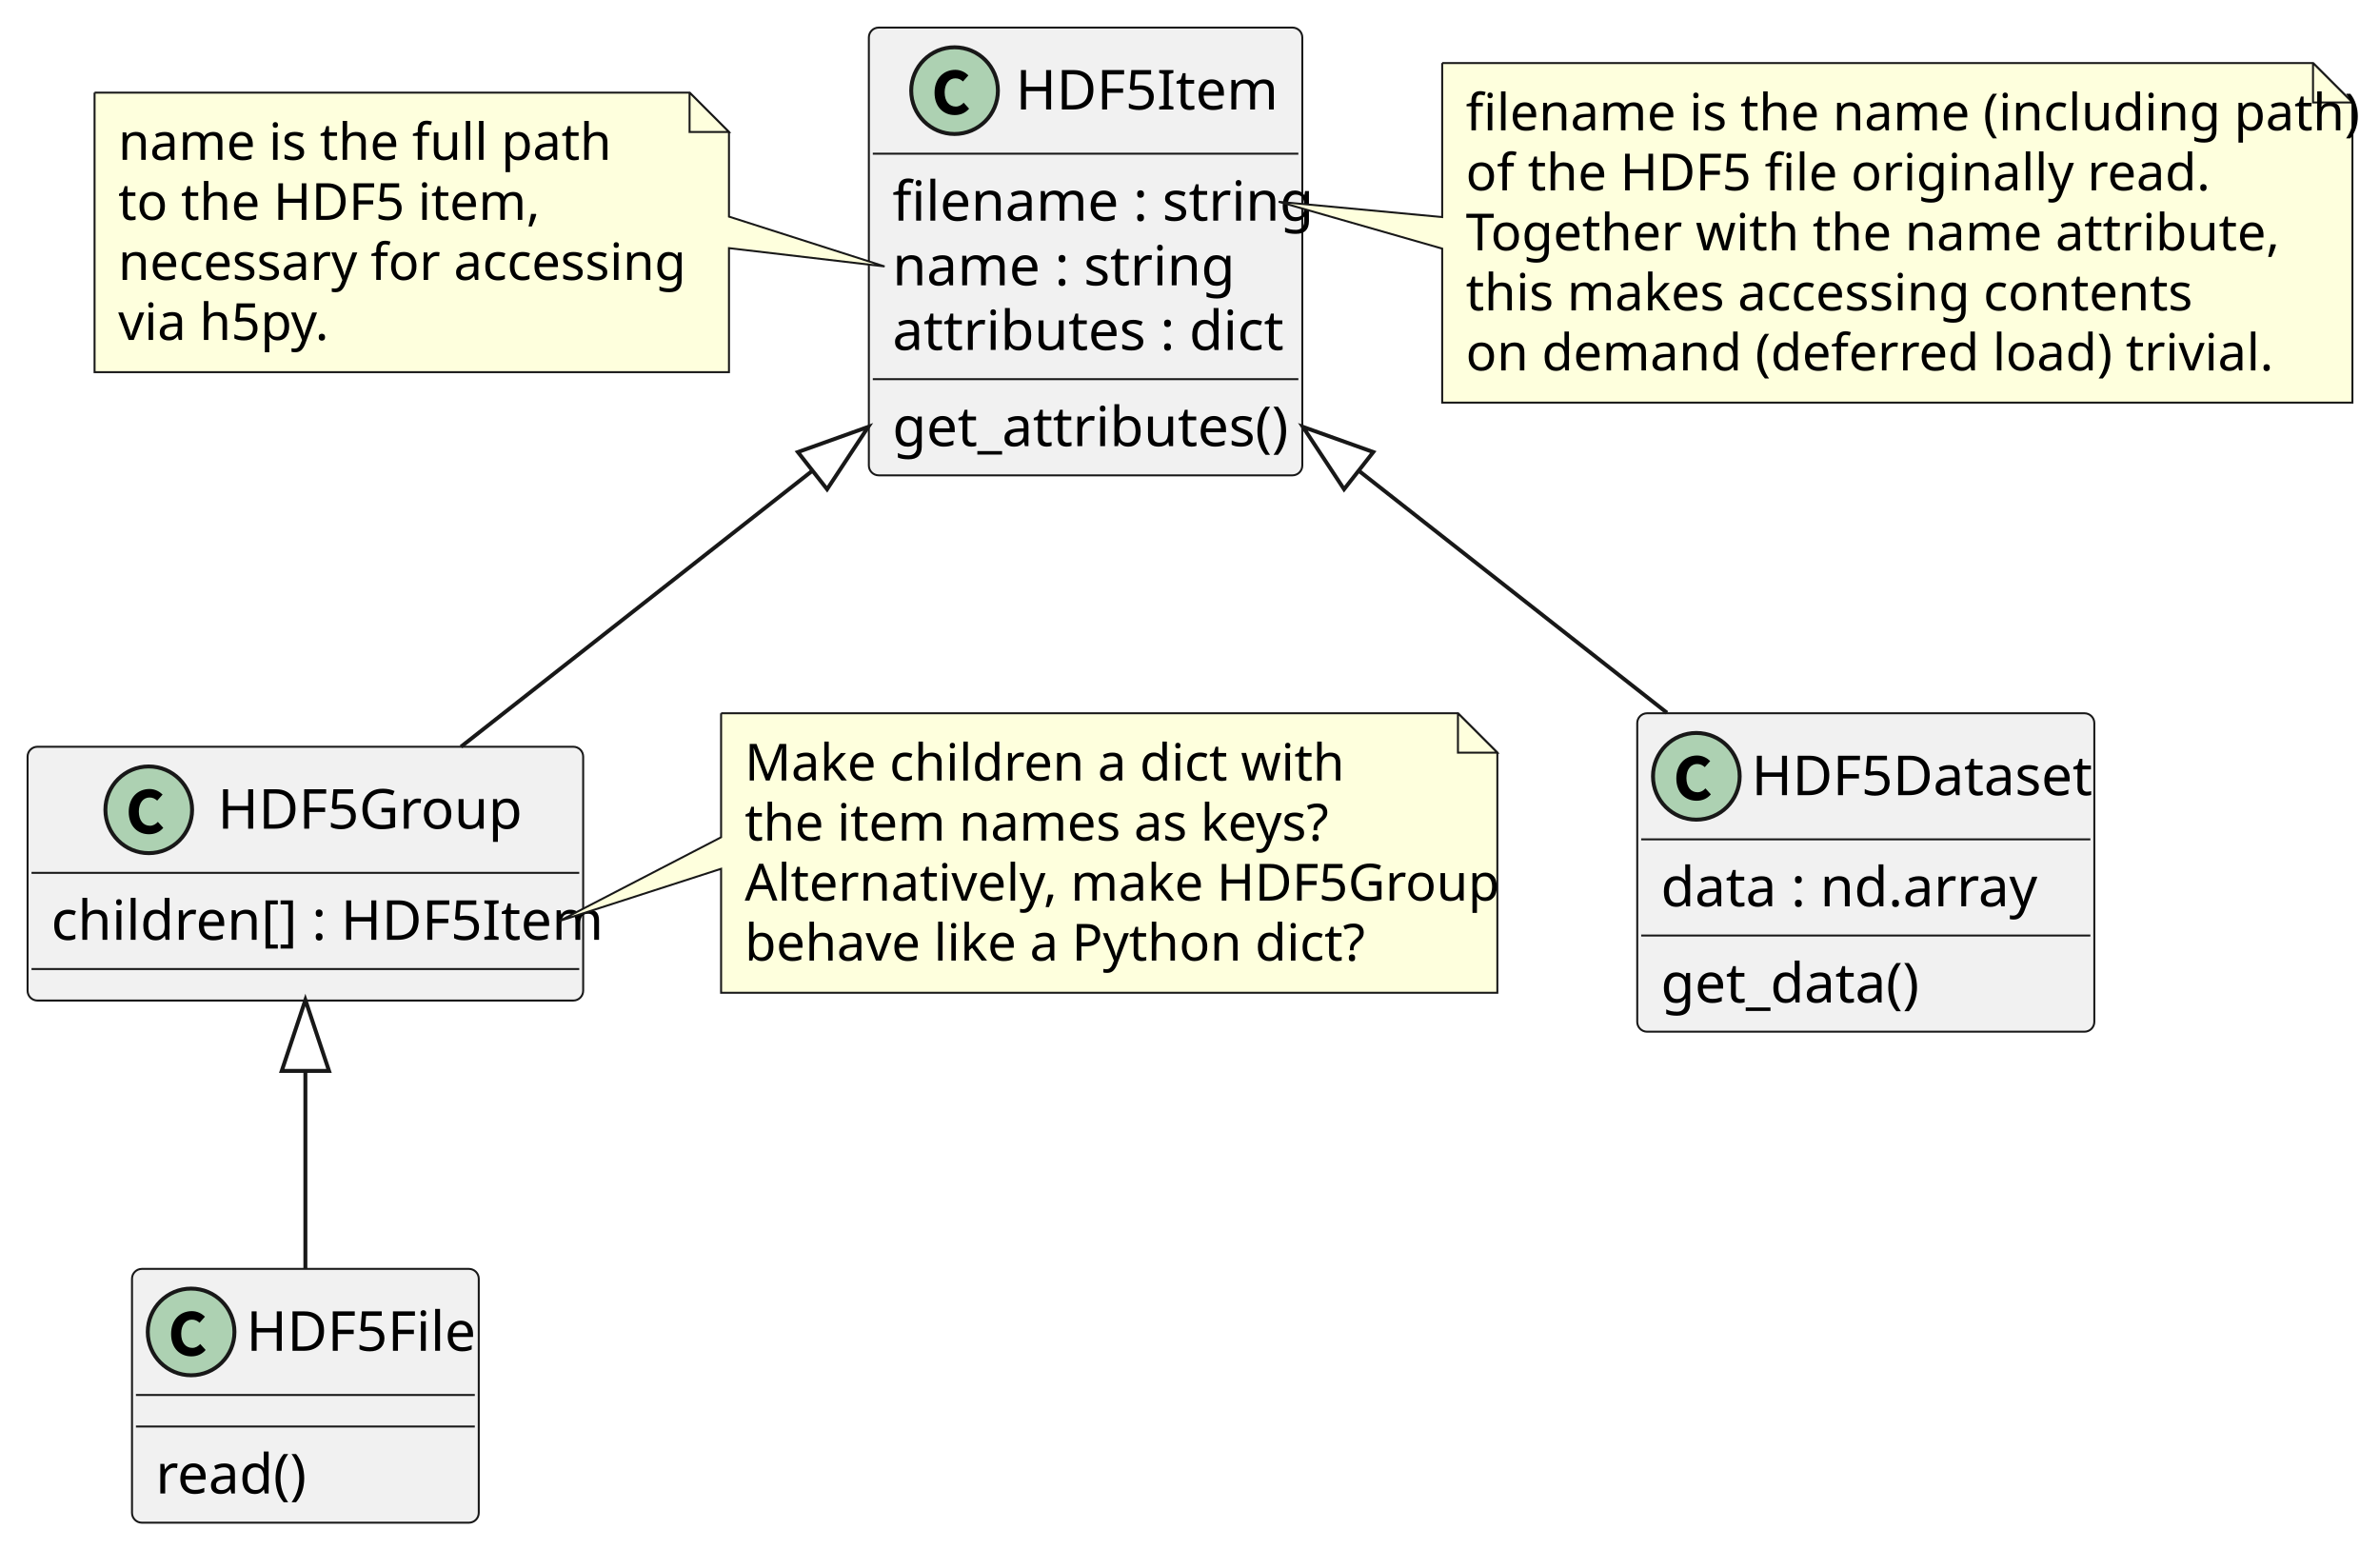
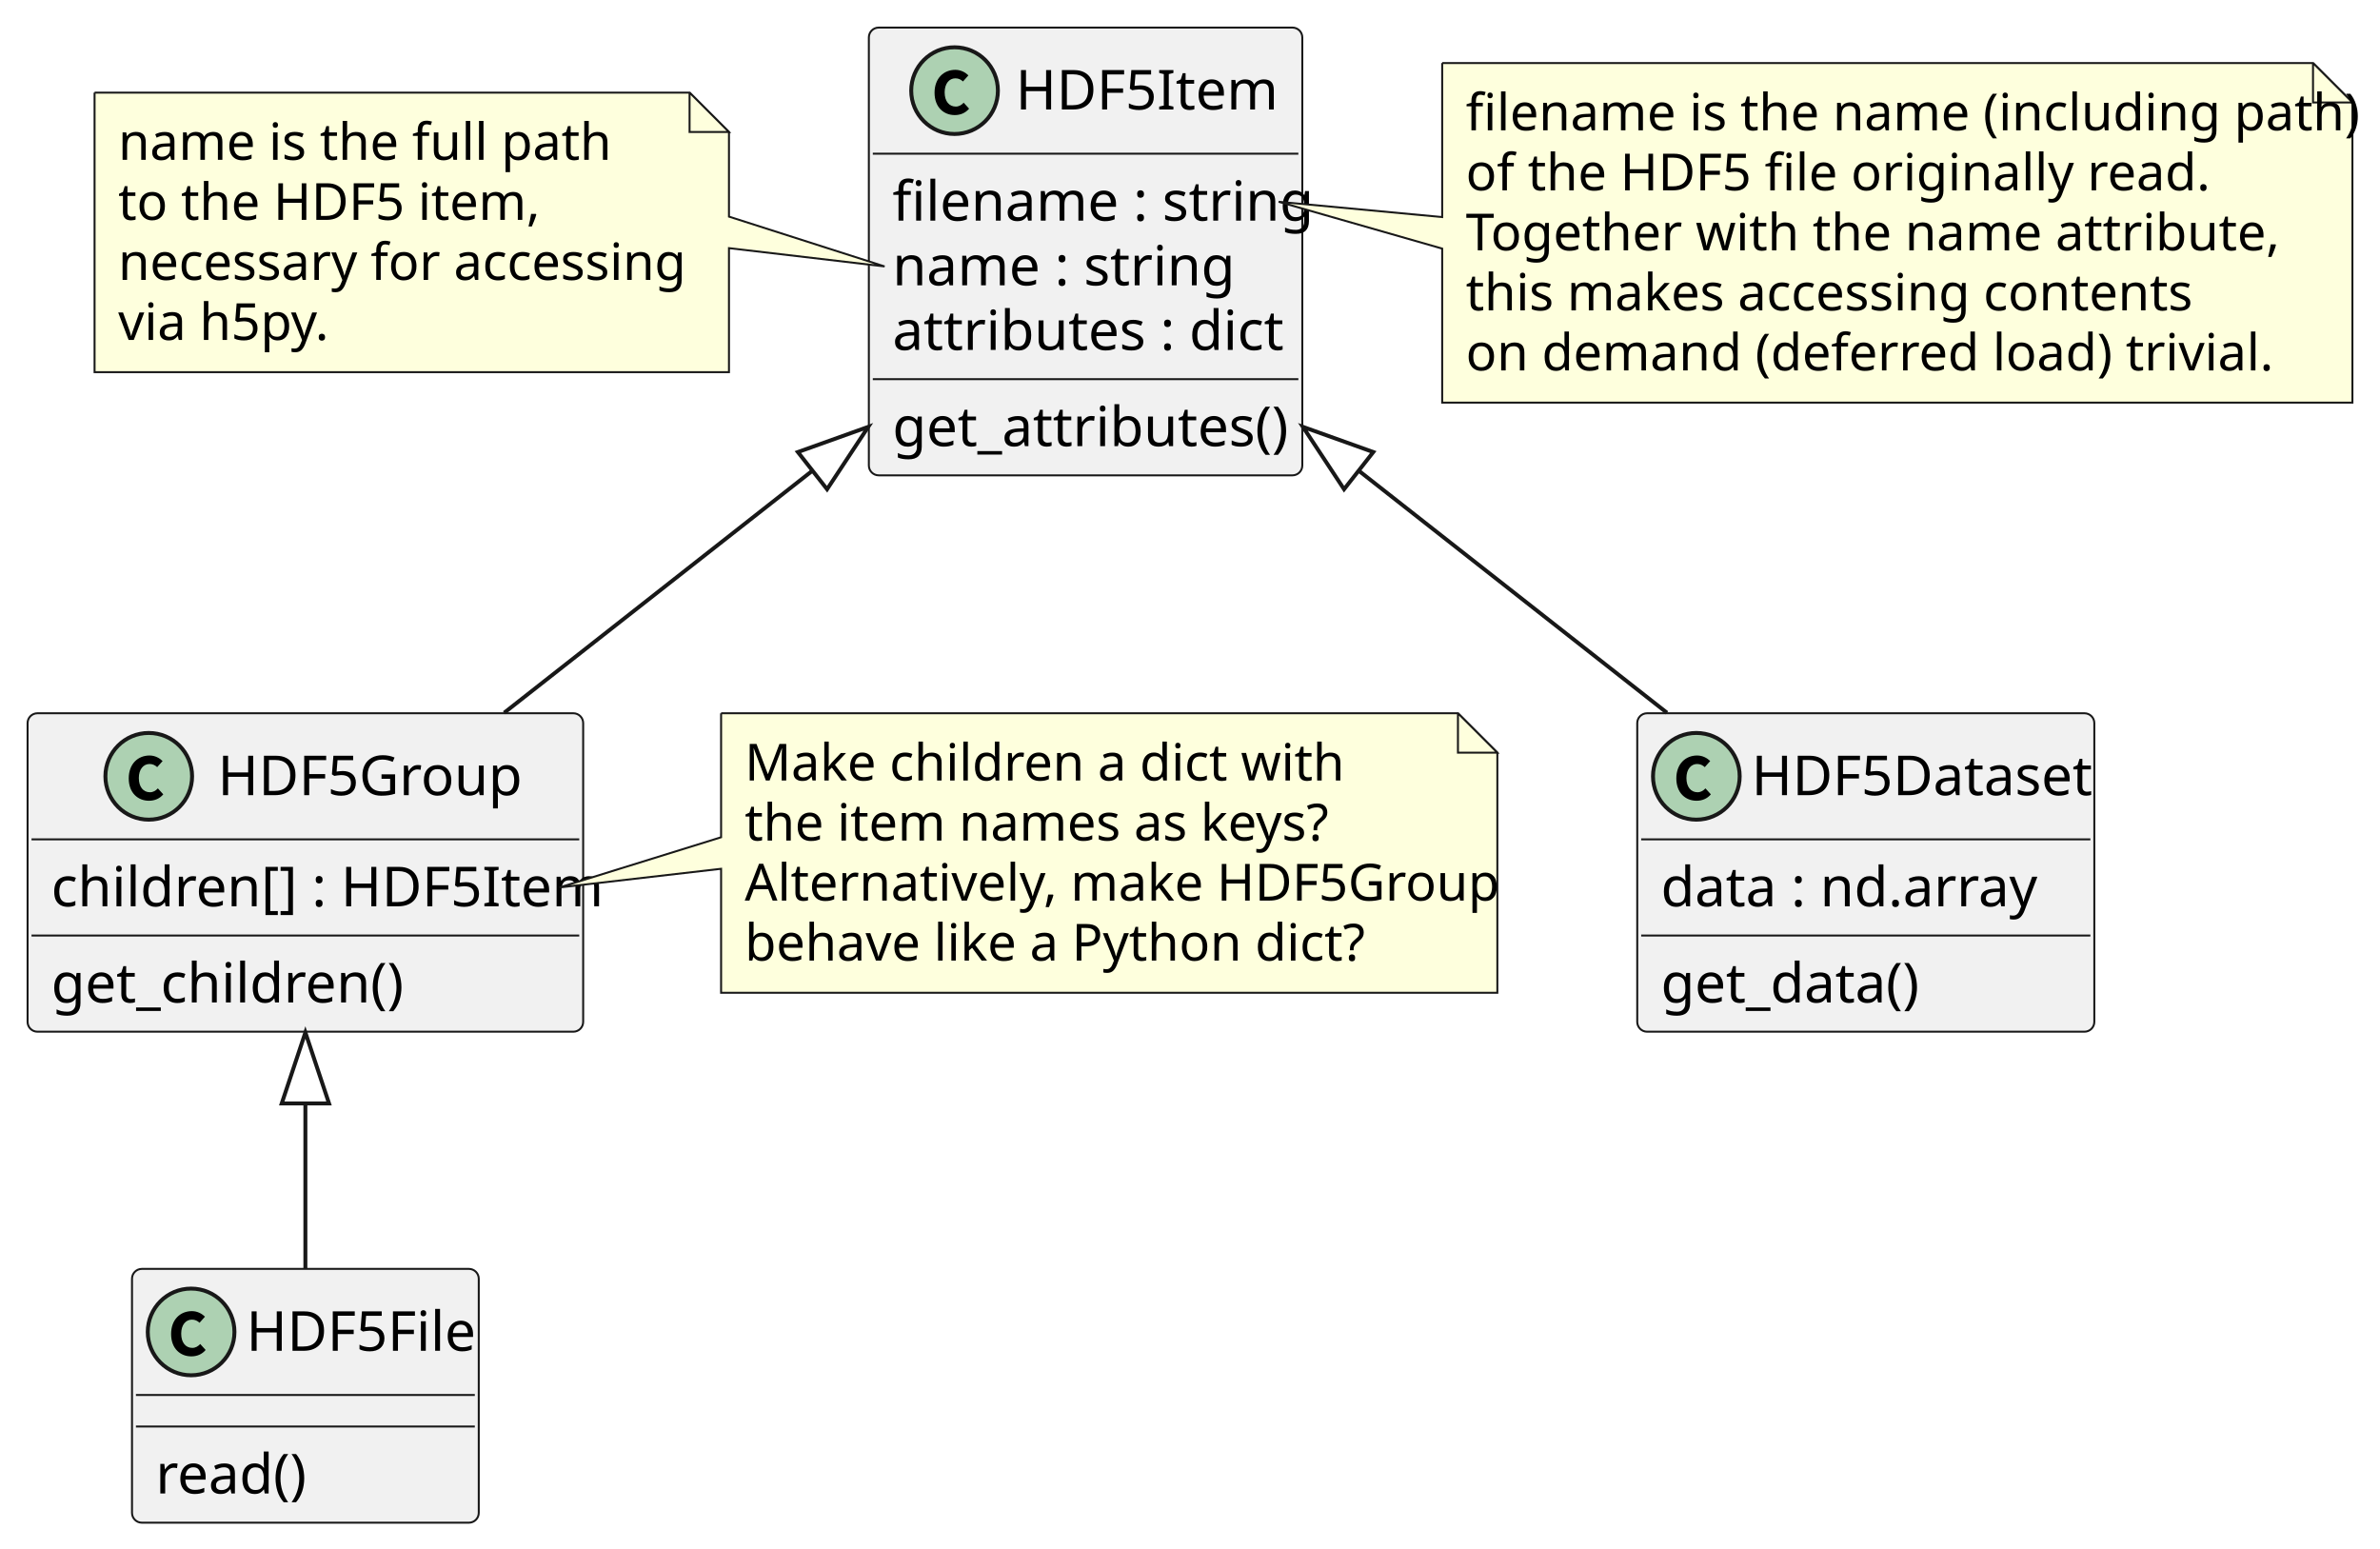
<svg xmlns="http://www.w3.org/2000/svg" contentStyleType="text/css" height="393px" preserveAspectRatio="none" style="width:604px;height:393px;background:#FFFFFF;" version="1.1" viewBox="0 0 604 393" width="604px" zoomAndPan="magnify">
  <defs />
  <g>
    <g id="elem_HDF5Item">
      <rect codeLine="3" fill="#F1F1F1" height="113.625" id="HDF5Item" rx="2.5" ry="2.5" style="stroke:#181818;stroke-width:0.5;" width="110" x="220.5" y="7" />
      <ellipse cx="242.25" cy="23" fill="#ADD1B2" rx="11" ry="11" style="stroke:#181818;stroke-width:1.0;" />
      <path d="M242.297,29.203 C243.797,29.203 245.031,28.641 245.938,27.578 L244.562,26.062 C244.016,26.656 243.359,27.047 242.562,27.047 C240.891,27.047 239.734,25.719 239.734,23.438 C239.734,21.219 240.891,19.875 242.453,19.875 C243.266,19.875 243.859,20.188 244.391,20.672 L245.766,19.125 C245.016,18.391 243.859,17.719 242.453,17.719 C239.5,17.719 237.172,19.859 237.172,23.531 C237.172,27.25 239.547,29.203 242.297,29.203 Z " fill="#000000" />
      <text fill="#000000" font-family="sans-serif" font-size="14" lengthAdjust="spacing" textLength="63" x="257.75" y="27.785">HDF5Item</text>
      <line style="stroke:#181818;stroke-width:0.5;" x1="221.5" x2="329.5" y1="39" y2="39" />
      <text fill="#000000" font-family="sans-serif" font-size="14" lengthAdjust="spacing" textLength="98" x="226.5" y="55.988">filename : string</text>
      <text fill="#000000" font-family="sans-serif" font-size="14" lengthAdjust="spacing" textLength="80" x="226.5" y="72.394">name : string</text>
      <text fill="#000000" font-family="sans-serif" font-size="14" lengthAdjust="spacing" textLength="93" x="226.5" y="88.801">attributes : dict</text>
      <line style="stroke:#181818;stroke-width:0.5;" x1="221.5" x2="329.5" y1="96.219" y2="96.219" />
      <text fill="#000000" font-family="sans-serif" font-size="14" lengthAdjust="spacing" textLength="97" x="226.5" y="113.207">get_attributes()</text>
    </g>
    <path d="M366,16 L366,55.086 L324.5,51.203 L366,63.086 L366,102.172 A0,0 0 0 0 366,102.172 L597,102.172 A0,0 0 0 0 597,102.172 L597,26 L587,16 L366,16 A0,0 0 0 0 366,16 " fill="#FEFFDD" style="stroke:#181818;stroke-width:0.5;" />
    <path d="M587,16 L587,26 L597,26 L587,16 " fill="#FEFFDD" style="stroke:#181818;stroke-width:0.5;" />
    <text fill="#000000" font-family="sans-serif" font-size="13" lengthAdjust="spacing" textLength="210" x="372" y="33.06">filename is the name (including path)</text>
    <text fill="#000000" font-family="sans-serif" font-size="13" lengthAdjust="spacing" textLength="173" x="372" y="48.295">of the HDF5 file originally read.</text>
    <text fill="#000000" font-family="sans-serif" font-size="13" lengthAdjust="spacing" textLength="187" x="372" y="63.529">Together with the name attribute,</text>
    <text fill="#000000" font-family="sans-serif" font-size="13" lengthAdjust="spacing" textLength="178" x="372" y="78.764">this makes accessing contents</text>
    <text fill="#000000" font-family="sans-serif" font-size="13" lengthAdjust="spacing" textLength="186" x="372" y="93.998">on demand (deferred load) trivial.</text>
    <path d="M24,23.5 L24,94.438 A0,0 0 0 0 24,94.438 L185,94.438 A0,0 0 0 0 185,94.438 L185,62.969 L224.5,67.609 L185,54.969 L185,33.5 L175,23.5 L24,23.5 A0,0 0 0 0 24,23.5 " fill="#FEFFDD" style="stroke:#181818;stroke-width:0.5;" />
    <path d="M175,23.5 L175,33.5 L185,33.5 L175,23.5 " fill="#FEFFDD" style="stroke:#181818;stroke-width:0.5;" />
    <text fill="#000000" font-family="sans-serif" font-size="13" lengthAdjust="spacing" textLength="115" x="30" y="40.56">name is the full path</text>
    <text fill="#000000" font-family="sans-serif" font-size="13" lengthAdjust="spacing" textLength="98" x="30" y="55.795">to the HDF5 item,</text>
    <text fill="#000000" font-family="sans-serif" font-size="13" lengthAdjust="spacing" textLength="140" x="30" y="71.029">necessary for accessing</text>
    <text fill="#000000" font-family="sans-serif" font-size="13" lengthAdjust="spacing" textLength="49" x="30" y="86.264">via h5py.</text>
    <g id="elem_HDF5Group">
-       <rect codeLine="25" fill="#F1F1F1" height="64.406" id="HDF5Group" rx="2.5" ry="2.5" style="stroke:#181818;stroke-width:0.5;" width="141" x="7" y="189.5" />
-       <ellipse cx="37.75" cy="205.5" fill="#ADD1B2" rx="11" ry="11" style="stroke:#181818;stroke-width:1.0;" />
-       <path d="M37.797,211.703 C39.297,211.703 40.531,211.141 41.438,210.078 L40.062,208.562 C39.516,209.156 38.859,209.547 38.062,209.547 C36.391,209.547 35.234,208.219 35.234,205.938 C35.234,203.719 36.391,202.375 37.953,202.375 C38.766,202.375 39.359,202.688 39.891,203.172 L41.266,201.625 C40.516,200.891 39.359,200.219 37.953,200.219 C35,200.219 32.672,202.359 32.672,206.031 C32.672,209.75 35.047,211.703 37.797,211.703 Z " fill="#000000" />
-       <text fill="#000000" font-family="sans-serif" font-size="14" lengthAdjust="spacing" textLength="74" x="55.25" y="210.285">HDF5Group</text>
-       <line style="stroke:#181818;stroke-width:0.5;" x1="8" x2="147" y1="221.5" y2="221.5" />
-       <text fill="#000000" font-family="sans-serif" font-size="14" lengthAdjust="spacing" textLength="129" x="13" y="238.488">children[] : HDF5Item</text>
-       <line style="stroke:#181818;stroke-width:0.5;" x1="8" x2="147" y1="245.906" y2="245.906" />
+       <rect codeLine="25" fill="#F1F1F1" height="80.812" id="HDF5Group" rx="2.5" ry="2.5" style="stroke:#181818;stroke-width:0.5;" width="141" x="7" y="181" />
+       <ellipse cx="37.75" cy="197" fill="#ADD1B2" rx="11" ry="11" style="stroke:#181818;stroke-width:1.0;" />
+       <path d="M37.797,203.203 C39.297,203.203 40.531,202.641 41.438,201.578 L40.062,200.062 C39.516,200.656 38.859,201.047 38.062,201.047 C36.391,201.047 35.234,199.719 35.234,197.438 C35.234,195.219 36.391,193.875 37.953,193.875 C38.766,193.875 39.359,194.188 39.891,194.672 L41.266,193.125 C40.516,192.391 39.359,191.719 37.953,191.719 C35,191.719 32.672,193.859 32.672,197.531 C32.672,201.25 35.047,203.203 37.797,203.203 Z " fill="#000000" />
+       <text fill="#000000" font-family="sans-serif" font-size="14" lengthAdjust="spacing" textLength="74" x="55.25" y="201.785">HDF5Group</text>
+       <line style="stroke:#181818;stroke-width:0.5;" x1="8" x2="147" y1="213" y2="213" />
+       <text fill="#000000" font-family="sans-serif" font-size="14" lengthAdjust="spacing" textLength="129" x="13" y="229.988">children[] : HDF5Item</text>
+       <line style="stroke:#181818;stroke-width:0.5;" x1="8" x2="147" y1="237.406" y2="237.406" />
+       <text fill="#000000" font-family="sans-serif" font-size="14" lengthAdjust="spacing" textLength="85" x="13" y="254.394">get_children()</text>
    </g>
-     <path d="M183,181 L183,212.469 L142,233.703 L183,220.469 L183,251.938 A0,0 0 0 0 183,251.938 L380,251.938 A0,0 0 0 0 380,251.938 L380,191 L370,181 L183,181 A0,0 0 0 0 183,181 " fill="#FEFFDD" style="stroke:#181818;stroke-width:0.5;" />
+     <path d="M183,181 L183,212.469 L142,225.203 L183,220.469 L183,251.938 A0,0 0 0 0 183,251.938 L380,251.938 A0,0 0 0 0 380,251.938 L380,191 L370,181 L183,181 A0,0 0 0 0 183,181 " fill="#FEFFDD" style="stroke:#181818;stroke-width:0.5;" />
    <path d="M370,181 L370,191 L380,191 L370,181 " fill="#FEFFDD" style="stroke:#181818;stroke-width:0.5;" />
    <text fill="#000000" font-family="sans-serif" font-size="13" lengthAdjust="spacing" textLength="141" x="189" y="198.06">Make children a dict with</text>
    <text fill="#000000" font-family="sans-serif" font-size="13" lengthAdjust="spacing" textLength="141" x="189" y="213.295">the item names as keys?</text>
    <text fill="#000000" font-family="sans-serif" font-size="13" lengthAdjust="spacing" textLength="176" x="189" y="228.529">Alternatively, make HDF5Group</text>
    <text fill="#000000" font-family="sans-serif" font-size="13" lengthAdjust="spacing" textLength="146" x="189" y="243.764">behave like a Python dict?</text>
    <g id="elem_HDF5Dataset">
-       <rect codeLine="36" fill="#F1F1F1" height="80.812" id="HDF5Dataset" rx="2.5" ry="2.5" style="stroke:#181818;stroke-width:0.5;" width="116" x="415.5" y="181" />
+       <rect codeLine="37" fill="#F1F1F1" height="80.812" id="HDF5Dataset" rx="2.5" ry="2.5" style="stroke:#181818;stroke-width:0.5;" width="116" x="415.5" y="181" />
      <ellipse cx="430.5" cy="197" fill="#ADD1B2" rx="11" ry="11" style="stroke:#181818;stroke-width:1.0;" />
      <path d="M430.547,203.203 C432.047,203.203 433.281,202.641 434.188,201.578 L432.812,200.062 C432.266,200.656 431.609,201.047 430.812,201.047 C429.141,201.047 427.984,199.719 427.984,197.438 C427.984,195.219 429.141,193.875 430.703,193.875 C431.516,193.875 432.109,194.188 432.641,194.672 L434.016,193.125 C433.266,192.391 432.109,191.719 430.703,191.719 C427.75,191.719 425.422,193.859 425.422,197.531 C425.422,201.25 427.797,203.203 430.547,203.203 Z " fill="#000000" />
      <text fill="#000000" font-family="sans-serif" font-size="14" lengthAdjust="spacing" textLength="84" x="444.5" y="201.785">HDF5Dataset</text>
      <line style="stroke:#181818;stroke-width:0.5;" x1="416.5" x2="530.5" y1="213" y2="213" />
      <text fill="#000000" font-family="sans-serif" font-size="14" lengthAdjust="spacing" textLength="91" x="421.5" y="229.988">data : nd.array</text>
      <line style="stroke:#181818;stroke-width:0.5;" x1="416.5" x2="530.5" y1="237.406" y2="237.406" />
      <text fill="#000000" font-family="sans-serif" font-size="14" lengthAdjust="spacing" textLength="65" x="421.5" y="254.394">get_data()</text>
    </g>
    <g id="elem_HDF5File">
-       <rect codeLine="42" fill="#F1F1F1" height="64.406" id="HDF5File" rx="2.5" ry="2.5" style="stroke:#181818;stroke-width:0.5;" width="88" x="33.5" y="322" />
+       <rect codeLine="43" fill="#F1F1F1" height="64.406" id="HDF5File" rx="2.5" ry="2.5" style="stroke:#181818;stroke-width:0.5;" width="88" x="33.5" y="322" />
      <ellipse cx="48.5" cy="338" fill="#ADD1B2" rx="11" ry="11" style="stroke:#181818;stroke-width:1.0;" />
      <path d="M48.547,344.203 C50.047,344.203 51.281,343.641 52.188,342.578 L50.812,341.062 C50.266,341.656 49.609,342.047 48.812,342.047 C47.141,342.047 45.984,340.719 45.984,338.438 C45.984,336.219 47.141,334.875 48.703,334.875 C49.516,334.875 50.109,335.188 50.641,335.672 L52.016,334.125 C51.266,333.391 50.109,332.719 48.703,332.719 C45.75,332.719 43.422,334.859 43.422,338.531 C43.422,342.25 45.797,344.203 48.547,344.203 Z " fill="#000000" />
      <text fill="#000000" font-family="sans-serif" font-size="14" lengthAdjust="spacing" textLength="56" x="62.5" y="342.785">HDF5File</text>
      <line style="stroke:#181818;stroke-width:0.5;" x1="34.5" x2="120.5" y1="354" y2="354" />
      <line style="stroke:#181818;stroke-width:0.5;" x1="34.5" x2="120.5" y1="362" y2="362" />
      <text fill="#000000" font-family="sans-serif" font-size="14" lengthAdjust="spacing" textLength="38" x="39.5" y="378.988">read()</text>
    </g>
    <g id="link_HDF5Item_HDF5Group">
-       <path d="M206.194,119.437 C173.354,145.227 146.6,166.23 116.99,189.49 " fill="none" id="HDF5Item-backto-HDF5Group" style="stroke:#181818;stroke-width:1.0;" />
-       <polygon fill="none" points="220.35,108.32,202.488,114.719,209.899,124.156,220.35,108.32" style="stroke:#181818;stroke-width:1.0;" />
+       <path d="M206.192,119.436 C177.242,142.166 156.18,158.71 127.95,180.88 " fill="none" id="HDF5Item-backto-HDF5Group" style="stroke:#181818;stroke-width:1.0;" />
+       <polygon fill="none" points="220.35,108.32,202.487,114.717,209.898,124.155,220.35,108.32" style="stroke:#181818;stroke-width:1.0;" />
    </g>
    <g id="link_HDF5Item_HDF5Dataset">
      <path d="M344.808,119.436 C373.758,142.166 394.82,158.71 423.05,180.88 " fill="none" id="HDF5Item-backto-HDF5Dataset" style="stroke:#181818;stroke-width:1.0;" />
      <polygon fill="none" points="330.65,108.32,341.102,124.155,348.513,114.717,330.65,108.32" style="stroke:#181818;stroke-width:1.0;" />
    </g>
    <g id="link_HDF5Group_HDF5File">
-       <path d="M77.5,271.76 C77.5,292.42 77.5,301.39 77.5,322 " fill="none" id="HDF5Group-backto-HDF5File" style="stroke:#181818;stroke-width:1.0;" />
-       <polygon fill="none" points="77.5,253.76,71.5,271.76,83.5,271.76,77.5,253.76" style="stroke:#181818;stroke-width:1.0;" />
+       <path d="M77.5,280.01 C77.5,299.21 77.5,303.96 77.5,321.91 " fill="none" id="HDF5Group-backto-HDF5File" style="stroke:#181818;stroke-width:1.0;" />
+       <polygon fill="none" points="77.5,262.01,71.5,280.01,83.5,280.01,77.5,262.01" style="stroke:#181818;stroke-width:1.0;" />
    </g>
  </g>
</svg>
